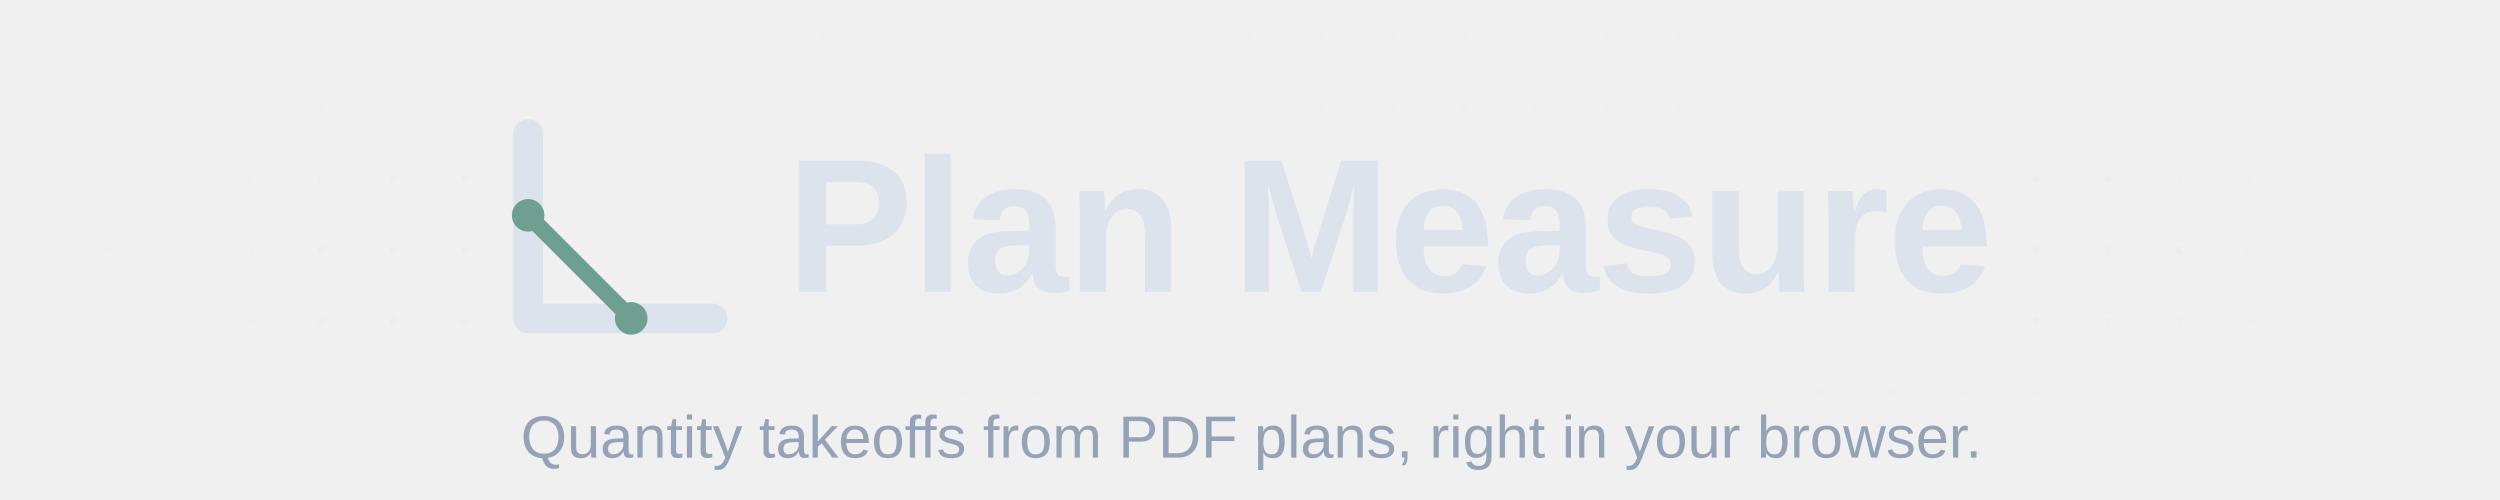
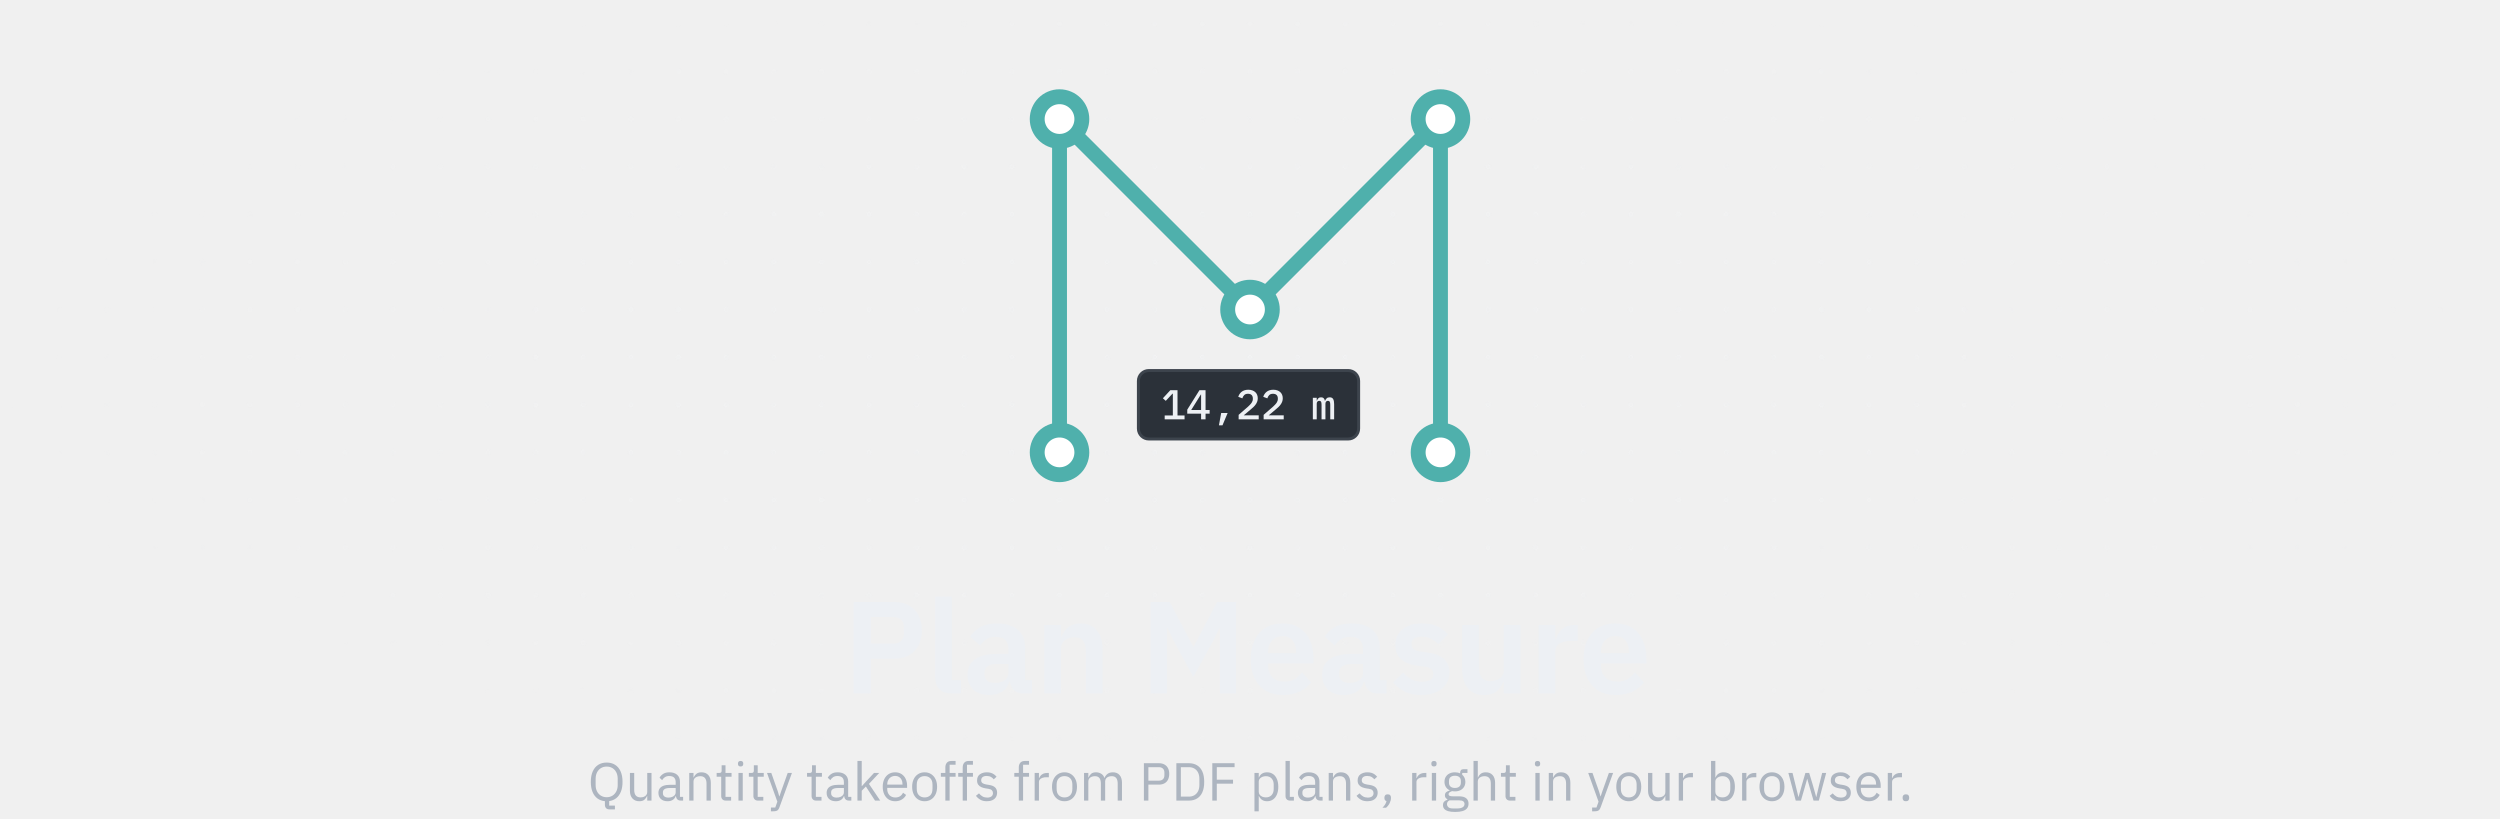
- <svg xmlns="http://www.w3.org/2000/svg" width="840" height="168" viewBox="0 0 840 168">
+ <svg xmlns="http://www.w3.org/2000/svg" width="840" height="275" viewBox="0 0 840 275">
  <defs>
-     <radialGradient id="fade" cx="50%" cy="50%" r="50%">
-       <stop offset="0" stop-color="#fff" stop-opacity="1" />
-       <stop offset="0.6" stop-color="#fff" stop-opacity="0.7" />
+     <path id="o-comma" d="M244 152H399L275 -145H190Z" />
+     <path id="o-four" d="M362 0V136H30V232L322 698H469V224H567V136H469V0ZM125 224H362V595H356Z" />
+     <path id="o-m" d="M44 0V516H137V449H142Q154 482 176.5 505.0Q199 528 241 528Q282 528 304.5 505.5Q327 483 333 444H337Q351 479 376.0 503.5Q401 528 448 528Q508 528 531.5 486.0Q555 444 555 363V0H462V349Q462 403 449.0 423.5Q436 444 407 444Q381 444 363.5 426.5Q346 409 346 374V0H253V349Q253 403 240.5 423.5Q228 444 199 444Q172 444 154.5 426.5Q137 409 137 374V0Z" />
+     <path id="o-one" d="M88 0V93H284V616H276L114 443L45 505L223 698H396V93H565V0Z" />
+     <path id="o-two" d="M545 0H63V107L291 306Q345 354 374.5 397.0Q404 440 404 488V499Q404 554 374.0 583.5Q344 613 287 613Q229 613 197.5 582.0Q166 551 152 503L54 540Q64 573 83.0 603.5Q102 634 131.5 658.0Q161 682 201.5 696.0Q242 710 295 710Q349 710 391.5 694.5Q434 679 463.0 652.0Q492 625 507.0 587.5Q522 550 522 505Q522 463 509.5 427.5Q497 392 474.5 359.5Q452 327 421.0 297.0Q390 267 353 237L184 95H545Z" />
+     <path id="r-D" d="M93 0V698H327Q414 698 478.5 659.5Q543 621 578.0 543.5Q613 466 613 349Q613 232 578.0 154.5Q543 77 478.5 38.5Q414 0 327 0ZM177 74H327Q385 74 429.0 100.0Q473 126 498.0 174.5Q523 223 523 292V406Q523 475 498.0 524.0Q473 573 429.0 598.5Q385 624 327 624H177Z" />
+     <path id="r-F" d="M177 0H93V698H509V624H177V390H480V316H177Z" />
+     <path id="r-P" d="M177 0H93V698H371Q434 698 477.5 673.5Q521 649 543.5 604.5Q566 560 566 498Q566 437 543.5 392.0Q521 347 477.5 322.5Q434 298 371 298H177ZM177 624V372H371Q404 372 427.5 383.5Q451 395 463.5 417.5Q476 440 476 472V524Q476 556 463.5 578.5Q451 601 427.5 612.5Q404 624 371 624Z" />
+     <path id="r-Q" d="M508 -94V-164H405Q364 -164 342.5 -140.5Q321 -117 321 -82V-11Q240 -3 181.0 40.5Q122 84 90.0 162.0Q58 240 58 349Q58 466 94.5 546.5Q131 627 197.5 668.5Q264 710 354 710Q444 710 510.5 668.5Q577 627 613.5 546.5Q650 466 650 349Q650 243 619.5 166.5Q589 90 533.5 46.0Q478 2 401 -9V-94ZM354 63Q415 63 461.0 91.5Q507 120 533.5 171.0Q560 222 560 291V407Q560 476 533.5 527.5Q507 579 461.0 607.0Q415 635 354 635Q294 635 247.5 607.0Q201 579 174.5 527.5Q148 476 148 407V291Q148 222 174.5 171.0Q201 120 247.5 91.5Q294 63 354 63Z" />
+     <path id="r-a" d="M505 0H460Q428 0 408.0 13.5Q388 27 379.0 51.0Q370 75 370 106V113L401 84H366Q350 37 310.5 12.5Q271 -12 217 -12Q135 -12 89.5 30.0Q44 72 44 144Q44 193 68.0 226.5Q92 260 140.5 277.5Q189 295 264 295H366V346Q366 401 336.0 430.0Q306 459 244 459Q198 459 166.0 438.0Q134 417 113 382L65 427Q86 468 132.0 498.0Q178 528 248 528Q341 528 393.5 482.0Q446 436 446 354V70H505ZM366 235H260Q192 235 160.0 215.0Q128 195 128 157V136Q128 98 156.0 77.0Q184 56 230 56Q270 56 300.5 68.5Q331 81 348.5 102.5Q366 124 366 150Z" />
+     <path id="r-b" d="M85 0V740H165V432H169Q189 481 228.0 504.5Q267 528 320 528Q385 528 432.0 495.0Q479 462 504.5 401.5Q530 341 530 258Q530 176 504.5 115.0Q479 54 432.0 21.0Q385 -12 320 -12Q267 -12 229.5 12.0Q192 36 169 84H165V0ZM298 60Q366 60 405.0 102.5Q444 145 444 214V302Q444 371 405.0 413.5Q366 456 298 456Q262 456 231.5 443.0Q201 430 183.0 408.0Q165 386 165 357V165Q165 132 183.0 108.5Q201 85 231.5 72.5Q262 60 298 60Z" />
+     <path id="r-comma" d="M136 117Q168 117 182.5 100.5Q197 84 197 58V44Q197 4 173.0 -46.0Q149 -96 106 -133H39Q69 -101 87.5 -72.5Q106 -44 114 -9Q94 -4 84.5 10.0Q75 24 75 44V58Q75 84 90.0 100.5Q105 117 136 117Z" />
+     <path id="r-e" d="M279 -12Q209 -12 157.0 21.5Q105 55 76.0 115.5Q47 176 47 258Q47 340 76.0 400.5Q105 461 157.0 494.5Q209 528 279 528Q348 528 398.0 495.5Q448 463 475.0 406.0Q502 349 502 276V238H131V214Q131 147 171.5 102.5Q212 58 284 58Q333 58 369.5 81.0Q406 104 426 147L483 106Q458 54 405.0 21.0Q352 -12 279 -12ZM279 461Q236 461 202.5 441.0Q169 421 150.0 385.5Q131 350 131 305V298H416V309Q416 355 399.0 389.0Q382 423 351.0 442.0Q320 461 279 461Z" />
+     <path id="r-f" d="M113 0V446H29V516H113V620Q113 673 141.0 706.5Q169 740 226 740H304V670H193V516H304V446H193V0Z" />
+     <path id="r-g" d="M520 -57Q520 -110 492.0 -144.5Q464 -179 408.5 -195.5Q353 -212 270 -212Q190 -212 139.5 -197.0Q89 -182 66.0 -153.5Q43 -125 43 -85Q43 -43 65.0 -19.0Q87 5 125 15V26Q103 37 91.0 54.5Q79 72 79 98Q79 137 104.0 157.5Q129 178 168 188V192Q122 214 96.5 255.0Q71 296 71 350Q71 403 95.0 443.0Q119 483 163.0 505.5Q207 528 265 528Q293 528 317.5 523.0Q342 518 363 508V517Q363 547 377.0 566.5Q391 586 423 586H500V516H402V483Q430 459 445.5 425.0Q461 391 461 350Q461 298 437.0 257.5Q413 217 369.0 194.5Q325 172 266 172Q253 172 240.0 173.5Q227 175 216 177Q191 170 169.5 156.5Q148 143 148 119Q148 96 170.0 88.0Q192 80 227 80H337Q433 80 476.5 43.5Q520 7 520 -57ZM445 -63Q445 -32 421.5 -13.5Q398 5 338 5H166Q141 -6 129.5 -23.5Q118 -41 118 -65Q118 -99 143.5 -123.0Q169 -147 230 -147H304Q371 -147 408.0 -126.0Q445 -105 445 -63ZM266 236Q317 236 347.0 260.5Q377 285 377 336V364Q377 415 347.0 439.5Q317 464 266 464Q215 464 185.0 439.5Q155 415 155 364V336Q155 285 185.0 260.5Q215 236 266 236Z" />
+     <path id="r-h" d="M85 0V740H165V432H169Q188 476 222.5 502.0Q257 528 315 528Q395 528 441.5 476.5Q488 425 488 331V0H408V317Q408 386 378.5 421.0Q349 456 291 456Q259 456 230.0 445.5Q201 435 183.0 413.0Q165 391 165 358V0Z" />
+     <path id="r-i" d="M125 637Q100 637 88.0 649.5Q76 662 76 682V695Q76 715 88.0 727.5Q100 740 125 740Q151 740 162.5 727.5Q174 715 174 695V682Q174 662 162.5 649.5Q151 637 125 637ZM85 0V516H165V0Z" />
+     <path id="r-k" d="M85 0V740H165V363V271H169L248 359L394 516H491L300 312L510 0H413L242 263L165 184V0Z" />
+     <path id="r-l" d="M241 0H170Q129 0 107.0 23.5Q85 47 85 83V740H165V70H241Z" />
+     <path id="r-m" d="M165 0H85V516H165V432H169Q186 472 217.0 500.0Q248 528 308 528Q359 528 402.0 503.5Q445 479 466 423H468Q482 465 520.5 496.5Q559 528 625 528Q704 528 748.5 476.5Q793 425 793 331V0H713V317Q713 385 686.0 420.5Q659 456 600 456Q569 456 541.0 445.5Q513 435 496.0 413.0Q479 391 479 358V0H399V317Q399 386 372.0 421.0Q345 456 288 456Q257 456 228.5 445.5Q200 435 182.5 413.0Q165 391 165 358Z" />
+     <path id="r-n" d="M165 0H85V516H165V432H169Q188 476 222.5 502.0Q257 528 315 528Q395 528 441.5 476.5Q488 425 488 331V0H408V317Q408 386 378.5 421.0Q349 456 291 456Q259 456 230.0 445.5Q201 435 183.0 413.0Q165 391 165 358Z" />
+     <path id="r-o" d="M280 -12Q211 -12 158.5 21.5Q106 55 76.5 115.5Q47 176 47 258Q47 340 76.5 400.5Q106 461 158.5 494.5Q211 528 280 528Q349 528 401.5 494.5Q454 461 483.5 400.5Q513 340 513 258Q513 176 483.5 115.5Q454 55 401.5 21.5Q349 -12 280 -12ZM280 59Q345 59 386.0 99.0Q427 139 427 221V295Q427 377 386.0 417.0Q345 457 280 457Q216 457 174.5 417.0Q133 377 133 295V221Q133 139 174.5 99.0Q216 59 280 59Z" />
+     <path id="r-p" d="M85 -200V516H165V432H169Q189 481 228.0 504.5Q267 528 320 528Q385 528 432.0 495.0Q479 462 504.5 401.5Q530 341 530 258Q530 176 504.5 115.0Q479 54 432.0 21.0Q385 -12 320 -12Q267 -12 229.5 12.0Q192 36 169 84H165V-200ZM298 60Q366 60 405.0 102.5Q444 145 444 214V302Q444 371 405.0 413.5Q366 456 298 456Q262 456 231.5 443.0Q201 430 183.0 408.0Q165 386 165 357V165Q165 132 183.0 108.5Q201 85 231.5 72.5Q262 60 298 60Z" />
+     <path id="r-period" d="M136 -12Q105 -12 90.0 4.5Q75 21 75 46V59Q75 85 90.0 101.0Q105 117 136 117Q168 117 182.5 101.0Q197 85 197 59V46Q197 21 182.5 4.5Q168 -12 136 -12Z" />
+     <path id="r-r" d="M165 0H85V516H165V421H170Q179 446 198.0 467.5Q217 489 247.0 502.5Q277 516 319 516H350V436H303Q260 436 229.0 424.5Q198 413 181.5 394.0Q165 375 165 350Z" />
+     <path id="r-s" d="M240 -12Q169 -12 120.0 15.5Q71 43 36 89L93 135Q123 98 160.0 77.0Q197 56 246 56Q297 56 325.5 78.0Q354 100 354 140Q354 170 334.5 192.0Q315 214 264 221L223 227Q176 234 138.0 250.5Q100 267 78.5 297.5Q57 328 57 376Q57 453 109.5 490.5Q162 528 241 528Q283 528 315.5 518.0Q348 508 374.0 489.5Q400 471 421 445L368 397Q351 421 318.0 440.5Q285 460 235 460Q186 460 160.0 438.5Q134 417 134 380Q134 343 159.5 325.5Q185 308 233 300L273 294Q359 281 395.0 244.5Q431 208 431 149Q431 99 408.0 63.0Q385 27 342.0 7.5Q299 -12 240 -12Z" />
+     <path id="r-t" d="M299 0H199Q158 0 136.0 24.0Q114 48 114 85V446H29V516H77Q103 516 112.5 526.5Q122 537 122 563V659H194V516H307V446H194V70H299Z" />
+     <path id="r-u" d="M403 0V84H399Q384 47 351.5 17.5Q319 -12 254 -12Q175 -12 127.5 39.5Q80 91 80 185V516H160V199Q160 130 190.0 95.0Q220 60 278 60Q310 60 338.5 70.5Q367 81 385.0 103.0Q403 125 403 159V516H483V0Z" />
+     <path id="r-w" d="M169 0 31 516H109L164 293L219 67H221L284 293L349 516H420L487 293L551 67H553L606 293L662 516H737L600 0H501L429 248L384 405H382L338 248L266 0Z" />
+     <path id="r-y" d="M278 165 403 516H482L251 -120Q240 -151 226.5 -168.5Q213 -186 191.0 -193.0Q169 -200 131 -200H90V-130H171L210 -20L17 516H97L221 165L245 81H250Z" />
+     <path id="s-M" d="M81.72 0V698H228.266L332.77 499.646L407.82 356.546H410.705L485.345 499.646L589.144 698H735.215V0H610.209V385.693V496.348H606.619L553.26 389.923L408.115 126.109L265.086 389.218L210.316 501.283H206.726V385.693V0Z" />
+     <path id="s-P" d="M213.661 0H81.72V698H396.381Q460.791 698 507.111 671.032Q553.431 644.065 578.398 595.335Q603.366 546.605 603.366 481.785Q603.366 417.26 578.398 368.734Q553.431 320.209 507.111 292.889Q460.791 265.569 396.381 265.569H213.661ZM213.661 583.109V380.46H383.69Q409.64 380.46 427.853 389.493Q446.065 398.525 456.097 416.09Q466.13 433.655 466.13 458.605V504.965Q466.13 530.619 456.097 547.832Q446.065 565.044 427.853 574.077Q409.64 583.109 383.69 583.109Z" />
+     <path id="s-a" d="M528.971 0H457.885Q429.41 0 406.942 13.5Q384.475 27 371.95 52.763Q359.425 78.525 359.425 113.755V124.985L391.13 89.64H355.425Q342.245 39.82 301.687 13.91Q261.13 -12 202.9 -12Q123.015 -12 79.982 30.353Q36.95 72.705 36.95 141.885Q36.95 195.82 63.417 231.083Q89.885 266.345 139.795 284.198Q189.705 302.05 260.475 302.05H349.08V340.36Q349.08 383.375 326.13 407.792Q303.18 432.209 251.755 432.209Q207.165 432.209 179.395 412.619Q151.625 393.029 133.445 365.785L57.245 434.05Q86 479.28 134.115 506.813Q182.23 534.345 260.69 534.345Q366.381 534.345 421.701 485.878Q477.021 437.41 477.021 347.655V101.726H528.971ZM349.08 225.13H267.05Q216.676 225.13 191.726 208.655Q166.776 192.18 166.776 160.525V143.755Q166.776 112.805 187.726 96.74Q208.676 80.676 245.51 80.676Q274.935 80.676 298.032 89.298Q321.13 97.92 335.105 114.838Q349.08 131.755 349.08 156.345Z" />
+     <path id="s-e" d="M285.345 -12Q208.295 -12 153.122 21.5Q97.95 55 68.597 116.558Q39.245 178.115 39.245 261.525Q39.245 344.23 67.892 405.435Q96.54 466.64 150.655 500.493Q204.77 534.345 281.115 534.345Q362.805 534.345 415.273 498.32Q467.74 462.295 493.33 402.475Q518.92 342.655 518.92 271.065V228.835H171.891V216.115Q171.891 159.69 203.931 125.061Q235.971 90.431 298.805 90.431Q346.395 90.431 377.255 110.611Q408.115 130.791 431.64 161.1L500.625 84.144Q468.575 40.605 413.108 14.302Q357.64 -12 285.345 -12ZM283.23 437.734Q249.395 437.734 224.356 422.317Q199.316 406.9 185.603 379.507Q171.891 352.115 171.891 315.575V307.87H385.684V317.46Q385.684 353.59 373.972 380.54Q362.26 407.49 339.367 422.612Q316.475 437.734 283.23 437.734Z" />
+     <path id="s-l" d="M270.611 0H202.431Q136.755 0 105.237 33.018Q73.72 66.035 73.72 126.006V740H201.661V101.726H270.611Z" />
+     <path id="s-n" d="M201.661 0H73.72V522.345H201.661V434.82H207.071Q222.546 476.705 257.398 505.525Q292.251 534.345 353.071 534.345Q433.071 534.345 476.398 480.818Q519.726 427.29 519.726 329.59V0H391.785V317Q391.785 372.351 371.802 400.428Q351.82 428.504 305.805 428.504Q279.571 428.504 255.796 419.414Q232.021 410.324 216.841 391.749Q201.661 373.173 201.661 345.31Z" />
+     <path id="s-r" d="M201.661 0H73.72V522.345H201.661V413.95H206.661Q213.546 441.77 230.431 466.442Q247.316 491.115 275.553 506.73Q303.791 522.345 345.086 522.345H372.561V401.454H332.611Q289.611 401.454 260.373 392.774Q231.136 384.094 216.398 366.504Q201.661 348.914 201.661 319.684Z" />
+     <path id="s-s" d="M244.935 -12Q170.41 -12 119.295 13.385Q68.18 38.77 28.95 84.065L107.1 159.676Q135.69 126.906 170.575 108.021Q205.46 89.136 250.23 89.136Q296.295 89.136 316.687 105.143Q337.08 121.151 337.08 149.165Q337.08 172.115 322.515 185.655Q307.95 199.195 273.165 204.08L220.885 210.785Q165.425 218.49 126.367 237.457Q87.31 256.425 67.22 289.04Q47.13 321.655 47.13 368.95Q47.13 445.245 101.392 489.795Q155.655 534.345 245.23 534.345Q296.395 534.345 332.773 524.698Q369.151 515.05 396.913 496.55Q424.676 478.05 449.201 452.05L373.64 376.555Q351 401.26 319.058 417.234Q287.115 433.209 249.1 433.209Q208.561 433.209 189.258 418.407Q169.956 403.605 169.956 378.59Q169.956 352.87 185.586 339.6Q201.215 326.33 237.935 320.445L291.33 313.035Q377.33 301.445 418.618 262.83Q459.906 224.215 459.906 158.87Q459.906 108.87 433.381 70.05Q406.856 31.23 358.568 9.615Q310.28 -12 244.935 -12Z" />
+     <path id="s-u" d="M386.08 0V86.82H381.375Q367.785 47.705 333.875 17.853Q299.965 -12 234.965 -12Q155.26 -12 111.637 41.263Q68.015 94.525 68.015 192.05V522.345H195.956V205.345Q195.956 151.151 217.143 122.496Q238.33 93.841 283.64 93.841Q309.295 93.841 332.86 102.931Q356.425 112.021 371.252 130.496Q386.08 148.971 386.08 176.625V522.345H514.021V0Z" />
+     <pattern id="g" x="12" y="0" width="16" height="16" patternUnits="userSpaceOnUse">
+       <circle cx="8.0" cy="8.0" r="1" fill="#EDF0F4" />
+     </pattern>
+     <radialGradient id="f" cx=".5" cy="0.45" r=".5">
+       <stop offset="0" stop-color="#fff" />
+       <stop offset=".6" stop-color="#fff" stop-opacity=".55" />
      <stop offset="1" stop-color="#fff" stop-opacity="0" />
    </radialGradient>
-     <path id="b-P" d="M1296 963Q1296 872 1265.5 787.5Q1235 703 1172.0 638.0Q1109 573 1012.0 534.5Q915 496 782 496H432V0H137V1409H770Q905 1409 1004.0 1376.5Q1103 1344 1168.0 1285.0Q1233 1226 1264.5 1144.0Q1296 1062 1296 963ZM999 958Q999 1067 933.5 1123.5Q868 1180 737 1180H432V723H745Q811 723 858.5 740.0Q906 757 937.5 788.0Q969 819 984.0 862.5Q999 906 999 958Z" />
-     <path id="b-l" d="M143 0V1484H424V0Z" />
-     <path id="b-a" d="M393 -20Q315 -20 253.5 1.5Q192 23 149.0 64.5Q106 106 83.0 167.0Q60 228 60 306Q60 402 93.5 467.5Q127 533 185.0 573.5Q243 614 321.0 632.5Q399 651 487 652L720 656V711Q720 770 709.5 809.5Q699 849 679.0 874.0Q659 899 629.5 909.5Q600 920 562 920Q527 920 499.5 913.0Q472 906 452.0 888.5Q432 871 419.5 841.5Q407 812 402 767L109 781Q121 852 153.0 910.5Q185 969 241.5 1012.0Q298 1055 380.5 1078.5Q463 1102 574 1102Q675 1102 754.0 1077.0Q833 1052 888.0 1002.5Q943 953 972.0 881.0Q1001 809 1001 714V320Q1001 282 1004.5 252.0Q1008 222 1017.5 201.5Q1027 181 1044.5 170.5Q1062 160 1090 160Q1122 160 1152 166V14Q1127 8 1107.0 3.0Q1087 -2 1067.0 -5.0Q1047 -8 1024.5 -10.0Q1002 -12 972 -12Q866 -12 815.5 40.0Q765 92 755 193H749Q693 92 605.5 36.0Q518 -20 393 -20ZM720 501 576 499Q531 497 490.5 491.5Q450 486 419.5 468.5Q389 451 371.0 418.0Q353 385 353 328Q353 251 388.5 213.5Q424 176 483 176Q537 176 581.0 199.0Q625 222 655.5 259.5Q686 297 703.0 346.0Q720 395 720 446Z" />
-     <path id="b-n" d="M844 0V607Q844 670 834.0 722.5Q824 775 801.0 812.5Q778 850 741.0 871.0Q704 892 651 892Q600 892 558.5 869.5Q517 847 487.0 805.5Q457 764 440.5 706.5Q424 649 424 580V0H143V840Q143 875 142.5 912.0Q142 949 140.5 982.5Q139 1016 138.0 1042.5Q137 1069 135 1082H403Q405 1070 407.0 1043.5Q409 1017 411.0 985.0Q413 953 414.5 921.0Q416 889 416 867H420Q477 991 563.0 1047.0Q649 1103 768 1103Q866 1103 933.5 1071.0Q1001 1039 1043.5 983.0Q1086 927 1105.0 851.0Q1124 775 1124 687V0Z" />
-     <path id="b-M" d="M1307 0V854Q1307 905 1308.5 959.0Q1310 1013 1312 1058Q1315 1111 1317 1161Q1296 1082 1277 1011Q1269 981 1260.0 949.0Q1251 917 1242.5 887.0Q1234 857 1226.0 831.0Q1218 805 1212 786L958 0H748L494 786Q488 805 480.5 831.0Q473 857 464.5 887.0Q456 917 447.0 949.0Q438 981 429 1011Q409 1082 387 1161Q390 1103 393 1047Q395 999 397.0 946.0Q399 893 399 854V0H137V1409H532L784 621Q794 590 805.5 545.0Q817 500 828 458Q840 409 854 356Q868 408 881 456Q887 477 893.0 499.0Q899 521 905.0 542.0Q911 563 917.0 582.0Q923 601 928 616L1176 1409H1569V0Z" />
-     <path id="b-e" d="M586 -20Q469 -20 375.5 14.5Q282 49 216.0 119.5Q150 190 115.0 296.5Q80 403 80 546Q80 701 121.5 807.0Q163 913 233.5 978.5Q304 1044 396.0 1073.0Q488 1102 590 1102Q718 1102 808.5 1057.5Q899 1013 957.0 933.0Q1015 853 1042.0 741.5Q1069 630 1069 495V487H375Q375 419 387.0 360.5Q399 302 426.0 259.5Q453 217 496.0 192.5Q539 168 600 168Q674 168 721.0 199.5Q768 231 788 297L1053 274Q1035 228 1002.5 176.0Q970 124 916.0 80.5Q862 37 781.5 8.5Q701 -20 586 -20ZM586 925Q543 925 505.5 910.5Q468 896 440.5 864.5Q413 833 396.0 783.0Q379 733 377 663H797Q789 794 734.0 859.5Q679 925 586 925Z" />
-     <path id="b-s" d="M1055 316Q1055 238 1022.5 176.0Q990 114 928.0 70.5Q866 27 776.0 3.5Q686 -20 571 -20Q468 -20 385.0 -5.0Q302 10 239.5 44.5Q177 79 135.0 134.0Q93 189 72 270L319 307Q331 262 352.0 234.0Q373 206 404.0 191.0Q435 176 476.5 171.0Q518 166 571 166Q619 166 660.5 171.5Q702 177 732.5 190.5Q763 204 780.0 228.5Q797 253 797 290Q797 332 772.5 356.5Q748 381 705.5 396.5Q663 412 605.5 423.5Q548 435 483 450Q415 465 349.0 486.0Q283 507 231.0 543.0Q179 579 147.0 634.5Q115 690 115 775Q115 852 145.0 912.5Q175 973 233.0 1015.5Q291 1058 376.5 1080.5Q462 1103 573 1103Q661 1103 737.0 1086.5Q813 1070 873.0 1034.5Q933 999 973.5 944.0Q1014 889 1030 811L781 785Q774 824 756.0 849.5Q738 875 711.5 890.0Q685 905 650.0 910.5Q615 916 573 916Q473 916 423.0 890.5Q373 865 373 805Q373 768 393.5 746.0Q414 724 451.5 709.5Q489 695 540.5 684.5Q592 674 653 659Q728 643 800.5 621.5Q873 600 929.5 562.5Q986 525 1020.5 466.0Q1055 407 1055 316Z" />
-     <path id="b-u" d="M408 1082V475Q408 412 418.0 359.5Q428 307 451.0 269.5Q474 232 510.5 211.0Q547 190 600 190Q651 190 692.5 212.5Q734 235 764.0 276.5Q794 318 810.5 375.5Q827 433 827 502V1082H1108V242Q1108 208 1108.5 170.5Q1109 133 1110.5 99.5Q1112 66 1113.5 39.5Q1115 13 1116 0H848Q847 12 844.5 38.5Q842 65 840.5 97.0Q839 129 837.5 161.0Q836 193 836 215H831Q775 92 688.5 36.0Q602 -20 483 -20Q386 -20 318.0 12.0Q250 44 207.5 99.5Q165 155 146.0 231.0Q127 307 127 395V1082Z" />
-     <path id="b-r" d="M143 0V828Q143 863 142.5 902.0Q142 941 140.5 976.5Q139 1012 138.0 1040.5Q137 1069 135 1082H403Q405 1070 407.0 1040.5Q409 1011 411.0 976.0Q413 941 414.5 906.5Q416 872 416 851H420Q441 910 462.0 956.5Q483 1003 511.5 1035.5Q540 1068 580.0 1085.5Q620 1103 679 1103Q704 1103 728.5 1098.5Q753 1094 766 1088V853Q739 859 711.5 863.5Q684 868 646 868Q541 868 482.5 783.0Q424 698 424 531V0Z" />
-     <path id="r-Q" d="M1495 711Q1495 562 1456.5 438.5Q1418 315 1345.5 222.0Q1273 129 1167.5 70.5Q1062 12 928 -6Q949 -70 975.5 -115.0Q1002 -160 1036.0 -188.5Q1070 -217 1111.5 -230.5Q1153 -244 1204 -244Q1232 -244 1264.0 -240.0Q1296 -236 1319 -231V-365Q1281 -374 1235.5 -380.5Q1190 -387 1141 -387Q1055 -387 991.0 -361.5Q927 -336 878.5 -288.5Q830 -241 795.0 -172.0Q760 -103 733 -16Q575 -8 455.5 49.5Q336 107 256.5 203.5Q177 300 137.0 429.5Q97 559 97 711Q97 876 143.0 1009.0Q189 1142 278.0 1235.5Q367 1329 497.5 1379.5Q628 1430 797 1430Q965 1430 1095.5 1379.0Q1226 1328 1314.5 1234.0Q1403 1140 1449.0 1007.0Q1495 874 1495 711ZM1300 711Q1300 838 1267.5 942.0Q1235 1046 1171.5 1120.0Q1108 1194 1014.0 1234.0Q920 1274 797 1274Q671 1274 576.0 1234.0Q481 1194 417.5 1120.0Q354 1046 322.5 942.0Q291 838 291 711Q291 584 323.5 478.5Q356 373 419.5 296.5Q483 220 577.5 177.5Q672 135 795 135Q927 135 1022.5 178.0Q1118 221 1179.5 297.5Q1241 374 1270.5 480.0Q1300 586 1300 711Z" />
-     <path id="r-u" d="M314 1082V396Q314 317 325.5 264.0Q337 211 363.0 178.5Q389 146 431.5 132.5Q474 119 537 119Q601 119 652.5 141.5Q704 164 740.5 206.5Q777 249 797.0 311.5Q817 374 817 455V1082H997V231Q997 197 997.5 159.5Q998 122 999.0 88.5Q1000 55 1001.0 31.0Q1002 7 1003 0H833Q832 5 831.0 27.0Q830 49 828.5 77.5Q827 106 826.0 135.5Q825 165 825 185H822Q796 138 765.0 100.0Q734 62 693.0 35.5Q652 9 599.0 -5.5Q546 -20 476 -20Q386 -20 321.0 2.0Q256 24 214.0 70.0Q172 116 152.5 188.0Q133 260 133 361V1082Z" />
-     <path id="r-a" d="M414 -20Q251 -20 169.0 66.0Q87 152 87 302Q87 409 127.5 477.5Q168 546 233.5 585.0Q299 624 383.0 639.0Q467 654 554 656L797 660V719Q797 786 783.0 833.0Q769 880 740.0 909.0Q711 938 667.5 951.5Q624 965 565 965Q513 965 471.0 957.5Q429 950 398.0 930.5Q367 911 348.0 877.5Q329 844 323 793L135 810Q145 874 173.0 927.5Q201 981 252.5 1020.0Q304 1059 381.5 1080.5Q459 1102 569 1102Q773 1102 876.0 1008.5Q979 915 979 738V272Q979 192 1000.0 151.5Q1021 111 1080 111Q1095 111 1110.0 113.0Q1125 115 1139 118V6Q1105 -2 1071.5 -6.0Q1038 -10 1000 -10Q949 -10 912.5 3.5Q876 17 853.0 44.5Q830 72 818.0 112.5Q806 153 803 207H797Q768 155 733.5 113.0Q699 71 653.0 41.5Q607 12 548.5 -4.0Q490 -20 414 -20ZM455 115Q541 115 605.5 146.5Q670 178 712.5 227.0Q755 276 776.0 334.0Q797 392 797 445V534L600 530Q534 529 474.5 520.5Q415 512 370.0 487.0Q325 462 298.5 417.0Q272 372 272 299Q272 211 319.5 163.0Q367 115 455 115Z" />
-     <path id="r-n" d="M825 0V686Q825 765 813.5 818.0Q802 871 776.0 903.5Q750 936 707.5 949.5Q665 963 602 963Q538 963 486.5 940.5Q435 918 398.5 875.5Q362 833 342.0 770.5Q322 708 322 627V0H142V851Q142 885 141.5 922.5Q141 960 140.0 993.5Q139 1027 138.0 1051.0Q137 1075 136 1082H306Q307 1077 308.0 1055.0Q309 1033 310.5 1004.5Q312 976 313.0 946.5Q314 917 314 897H317Q343 944 374.0 982.0Q405 1020 446.0 1046.5Q487 1073 540.0 1087.5Q593 1102 663 1102Q753 1102 818.0 1080.0Q883 1058 925.0 1012.0Q967 966 986.5 893.5Q1006 821 1006 721V0Z" />
-     <path id="r-t" d="M554 8Q513 -3 470.5 -9.5Q428 -16 372 -16Q156 -16 156 229V951H31V1082H163L216 1324H336V1082H536V951H336V268Q336 190 361.5 158.5Q387 127 450 127Q476 127 500.5 131.0Q525 135 554 141Z" />
-     <path id="r-i" d="M137 1312V1484H317V1312ZM137 0V1082H317V0Z" />
-     <path id="r-y" d="M604 0Q566 -98 526.5 -176.5Q487 -255 438.0 -310.5Q389 -366 329.0 -395.5Q269 -425 191 -425Q157 -425 128.0 -423.0Q99 -421 67 -414V-279Q86 -282 110.0 -283.5Q134 -285 151 -285Q230 -285 298.0 -226.0Q366 -167 417 -38L434 5L5 1082H197L425 484Q435 457 450.5 412.0Q466 367 481.5 322.0Q497 277 509.0 241.0Q521 205 523 196Q526 207 537.5 239.5Q549 272 563.5 312.0Q578 352 593.0 393.0Q608 434 618 464L830 1082H1020Z" />
-     <path id="r-k" d="M816 0 450 494 318 385V0H138V1484H318V557L793 1082H1004L565 617L1027 0Z" />
-     <path id="r-e" d="M276 503Q276 418 293.5 346.5Q311 275 347.5 223.5Q384 172 441.0 143.5Q498 115 578 115Q695 115 765.5 162.0Q836 209 861 281L1019 236Q1002 191 971.5 145.5Q941 100 890.0 63.5Q839 27 762.5 3.5Q686 -20 578 -20Q338 -20 212.5 123.0Q87 266 87 548Q87 700 125.0 805.5Q163 911 229.0 977.0Q295 1043 383.0 1072.5Q471 1102 571 1102Q707 1102 798.5 1058.0Q890 1014 945.5 936.5Q1001 859 1024.5 754.0Q1048 649 1048 527V503ZM862 641Q847 812 775.0 890.5Q703 969 568 969Q523 969 473.5 954.5Q424 940 382.0 903.0Q340 866 311.0 802.5Q282 739 278 641Z" />
-     <path id="r-o" d="M1053 542Q1053 258 928.0 119.0Q803 -20 565 -20Q452 -20 363.0 14.0Q274 48 212.5 118.0Q151 188 118.5 293.5Q86 399 86 542Q86 1102 571 1102Q697 1102 788.5 1067.0Q880 1032 938.5 962.0Q997 892 1025.0 787.0Q1053 682 1053 542ZM864 542Q864 668 844.5 750.0Q825 832 787.5 881.0Q750 930 696.0 949.5Q642 969 574 969Q505 969 449.5 948.5Q394 928 355.0 878.5Q316 829 295.5 747.0Q275 665 275 542Q275 416 297.0 333.5Q319 251 357.5 202.0Q396 153 448.5 133.0Q501 113 563 113Q632 113 688.0 132.5Q744 152 783.0 201.0Q822 250 843.0 333.0Q864 416 864 542Z" />
-     <path id="r-f" d="M361 951V0H181V951H29V1082H181V1204Q181 1263 192.0 1313.5Q203 1364 232.5 1401.5Q262 1439 313.0 1460.5Q364 1482 445 1482Q477 1482 511.5 1479.0Q546 1476 572 1470V1333Q555 1336 532.5 1338.5Q510 1341 492 1341Q452 1341 426.5 1330.0Q401 1319 386.5 1298.5Q372 1278 366.5 1248.0Q361 1218 361 1179V1082H572V951Z" />
-     <path id="r-s" d="M950 299Q950 223 920.5 163.5Q891 104 835.0 63.5Q779 23 697.5 1.5Q616 -20 511 -20Q417 -20 341.5 -5.5Q266 9 209.0 41.0Q152 73 113.5 125.5Q75 178 57 254L216 285Q239 198 311.0 157.5Q383 117 511 117Q569 117 617.5 125.0Q666 133 701.0 152.5Q736 172 755.5 204.5Q775 237 775 285Q775 334 752.0 365.5Q729 397 688.0 418.0Q647 439 588.5 454.5Q530 470 460 489Q395 506 331.0 527.0Q267 548 215.5 582.5Q164 617 132.0 668.0Q100 719 100 796Q100 944 205.5 1021.5Q311 1099 513 1099Q692 1099 797.5 1036.0Q903 973 931 834L769 814Q760 856 736.0 884.5Q712 913 678.0 930.5Q644 948 601.5 955.5Q559 963 513 963Q391 963 333.0 926.0Q275 889 275 814Q275 770 296.5 741.5Q318 713 356.5 693.5Q395 674 449.0 659.5Q503 645 568 629Q611 618 656.0 605.5Q701 593 743.5 575.5Q786 558 823.5 534.5Q861 511 889.0 478.0Q917 445 933.5 401.0Q950 357 950 299Z" />
-     <path id="r-r" d="M142 0V830Q142 864 141.5 899.5Q141 935 140.0 968.0Q139 1001 138.0 1030.0Q137 1059 136 1082H306Q307 1059 308.5 1029.5Q310 1000 311.5 969.0Q313 938 313.5 909.5Q314 881 314 861H318Q337 923 358.5 968.5Q380 1014 409.0 1043.5Q438 1073 478.0 1087.5Q518 1102 575 1102Q597 1102 617.0 1098.5Q637 1095 648 1092V927Q630 932 606.0 934.5Q582 937 552 937Q490 937 446.5 909.0Q403 881 375.5 831.5Q348 782 335.0 713.5Q322 645 322 564V0Z" />
-     <path id="r-m" d="M768 0V686Q768 765 758.0 818.0Q748 871 724.5 903.5Q701 936 663.0 949.5Q625 963 570 963Q513 963 467.0 940.5Q421 918 388.5 875.5Q356 833 338.5 770.5Q321 708 321 627V0H142V851Q142 885 141.5 922.5Q141 960 140.0 993.5Q139 1027 138.0 1051.0Q137 1075 136 1082H306Q307 1077 308.0 1055.0Q309 1033 310.5 1004.5Q312 976 313.0 946.5Q314 917 314 897H317Q341 944 369.0 982.0Q397 1020 434.5 1046.5Q472 1073 520.5 1087.5Q569 1102 633 1102Q756 1102 827.5 1053.0Q899 1004 927 897H930Q954 944 984.0 982.0Q1014 1020 1054.0 1046.5Q1094 1073 1144.0 1087.5Q1194 1102 1258 1102Q1340 1102 1399.5 1080.0Q1459 1058 1497.0 1012.0Q1535 966 1553.0 893.5Q1571 821 1571 721V0H1393V686Q1393 765 1383.0 818.0Q1373 871 1349.5 903.5Q1326 936 1288.0 949.5Q1250 963 1195 963Q1138 963 1092.0 941.5Q1046 920 1013.5 878.0Q981 836 963.5 773.0Q946 710 946 627V0Z" />
-     <path id="r-P" d="M1258 985Q1258 893 1227.5 813.5Q1197 734 1136.5 675.5Q1076 617 985.0 583.0Q894 549 773 549H359V0H168V1409H761Q886 1409 979.0 1378.5Q1072 1348 1134.0 1292.5Q1196 1237 1227.0 1158.5Q1258 1080 1258 985ZM1066 983Q1066 1117 984.0 1186.5Q902 1256 738 1256H359V700H746Q911 700 988.5 773.0Q1066 846 1066 983Z" />
-     <path id="r-D" d="M1381 719Q1381 543 1328.0 408.5Q1275 274 1183.0 183.5Q1091 93 965.5 46.5Q840 0 695 0H168V1409H634Q797 1409 934.5 1368.5Q1072 1328 1171.0 1243.5Q1270 1159 1325.5 1029.0Q1381 899 1381 719ZM1189 719Q1189 862 1148.0 963.5Q1107 1065 1033.0 1130.0Q959 1195 856.0 1225.5Q753 1256 630 1256H359V153H673Q784 153 878.5 189.0Q973 225 1042.0 296.0Q1111 367 1150.0 473.0Q1189 579 1189 719Z" />
-     <path id="r-F" d="M359 1253V729H1145V571H359V0H168V1409H1169V1253Z" />
-     <path id="r-p" d="M1053 546Q1053 423 1033.0 319.0Q1013 215 966.5 140.0Q920 65 843.5 22.5Q767 -20 655 -20Q539 -20 452.0 24.0Q365 68 319 168H314Q315 166 315.5 150.0Q316 134 316.5 110.0Q317 86 317.5 56.5Q318 27 318 -2V-425H138V861Q138 900 137.5 936.0Q137 972 136.0 1001.5Q135 1031 134.0 1052.0Q133 1073 132 1082H306Q307 1079 308.5 1061.0Q310 1043 311.5 1017.5Q313 992 314.5 963.0Q316 934 316 908H320Q345 960 377.0 996.5Q409 1033 450.0 1056.5Q491 1080 541.5 1090.5Q592 1101 655 1101Q767 1101 843.5 1061.0Q920 1021 966.5 948.5Q1013 876 1033.0 773.5Q1053 671 1053 546ZM864 542Q864 642 852.0 720.0Q840 798 810.5 852.0Q781 906 732.0 934.0Q683 962 609 962Q549 962 496.0 945.0Q443 928 403.5 880.0Q364 832 341.0 747.5Q318 663 318 528Q318 413 337.0 333.5Q356 254 392.5 205.0Q429 156 483.0 134.5Q537 113 607 113Q682 113 731.5 142.0Q781 171 810.5 226.0Q840 281 852.0 360.5Q864 440 864 542Z" />
-     <path id="r-l" d="M138 0V1484H318V0Z" />
-     <path id="r-comma" d="M385 219V51Q385 -2 380.5 -45.5Q376 -89 366.0 -126.5Q356 -164 341.5 -197.0Q327 -230 307 -262H184Q229 -197 253.5 -131.0Q278 -65 278 0H190V219Z" />
-     <path id="r-g" d="M548 -425Q455 -425 383.0 -406.0Q311 -387 260.0 -351.5Q209 -316 177.0 -267.0Q145 -218 131 -158L312 -132Q330 -207 391.5 -247.5Q453 -288 553 -288Q614 -288 664.0 -271.0Q714 -254 749.0 -216.5Q784 -179 803.0 -119.0Q822 -59 822 27V201H820Q800 160 770.5 122.5Q741 85 698.5 56.0Q656 27 600.0 9.5Q544 -8 472 -8Q369 -8 295.5 26.5Q222 61 175.5 130.0Q129 199 107.5 301.5Q86 404 86 539Q86 669 107.5 773.0Q129 877 177.5 949.5Q226 1022 303.5 1060.5Q381 1099 492 1099Q607 1099 691.5 1046.5Q776 994 822 897H824Q824 922 825.5 953.0Q827 984 828.5 1011.5Q830 1039 832.0 1059.0Q834 1079 836 1082H1007Q1006 1073 1005.0 1051.5Q1004 1030 1003.0 1000.0Q1002 970 1001.5 933.5Q1001 897 1001 858V31Q1001 -196 889.5 -310.5Q778 -425 548 -425ZM822 541Q822 654 797.5 734.5Q773 815 733.0 866.0Q693 917 641.5 941.0Q590 965 536 965Q467 965 417.5 941.0Q368 917 335.5 865.5Q303 814 287.5 733.5Q272 653 272 541Q272 424 287.5 344.5Q303 265 335.0 216.0Q367 167 416.0 146.0Q465 125 533 125Q587 125 638.5 148.0Q690 171 731.0 221.0Q772 271 797.0 350.0Q822 429 822 541Z" />
-     <path id="r-h" d="M317 897Q347 952 382.0 990.5Q417 1029 459.0 1054.0Q501 1079 551.0 1090.5Q601 1102 663 1102Q767 1102 833.5 1074.0Q900 1046 938.5 995.5Q977 945 991.5 875.0Q1006 805 1006 721V0H825V686Q825 755 816.5 807.0Q808 859 784.0 893.5Q760 928 716.0 945.5Q672 963 602 963Q538 963 486.5 940.0Q435 917 398.5 875.0Q362 833 342.0 773.0Q322 713 322 638V0H142V1484H322V1098Q322 1065 321.0 1032.0Q320 999 318.5 971.0Q317 943 316.0 923.5Q315 904 314 897Z" />
-     <path id="r-b" d="M1053 546Q1053 -20 655 -20Q532 -20 450.5 24.5Q369 69 318 168H316Q316 142 314.5 114.0Q313 86 311.5 62.0Q310 38 308.5 21.0Q307 4 306 0H132Q133 9 134.0 30.5Q135 52 136.0 82.0Q137 112 137.5 148.0Q138 184 138 223V1484H318V1061Q318 1031 317.5 1003.5Q317 976 316 955Q315 930 314 908H318Q368 1012 450.5 1057.0Q533 1102 655 1102Q860 1102 956.5 964.0Q1053 826 1053 546ZM864 540Q864 652 850.0 732.0Q836 812 805.0 863.5Q774 915 726.0 939.0Q678 963 609 963Q538 963 483.5 940.0Q429 917 392.5 866.0Q356 815 337.0 732.0Q318 649 318 529Q318 413 337.0 334.0Q356 255 392.5 205.5Q429 156 483.0 134.5Q537 113 607 113Q673 113 721.0 136.0Q769 159 801.0 210.0Q833 261 848.5 342.5Q864 424 864 540Z" />
-     <path id="r-w" d="M1174 0H965L792 698Q784 725 775.5 765.0Q767 805 759 843Q749 887 740 934Q731 889 721 845Q713 807 703.5 766.0Q694 725 686 694L508 0H300L-3 1082H175L358 347Q365 324 372.0 290.5Q379 257 386 225Q393 188 401 149Q409 187 418 223Q426 254 434.0 286.0Q442 318 448 339L644 1082H837L1026 339Q1033 313 1041.0 280.0Q1049 247 1056 218Q1064 184 1072 149Q1080 187 1088 223Q1095 254 1102.5 287.5Q1110 321 1117 347L1308 1082H1484Z" />
-     <path id="r-period" d="M187 0V219H382V0Z" />
-     <filter id="soft" x="-20%" y="-20%" width="140%" height="140%">
-       <feGaussianBlur stdDeviation="8" />
-     </filter>
-     <mask id="m" maskUnits="userSpaceOnUse" x="0" y="0" width="840" height="168">
-       <rect width="840" height="168" fill="url(#fade)" />
-       <g fill="#000" filter="url(#soft)">
-         <rect x="162.4" y="30.0" width="515.1" height="92.0" />
-         <rect x="165.9" y="130.0" width="508.2" height="37.9" />
-       </g>
+     <mask id="m">
+       <rect width="840" height="281" fill="url(#f)" />
    </mask>
-     <pattern id="grid" width="24" height="24" patternUnits="userSpaceOnUse" x="0.0" y="0.0">
-       <circle cx="12" cy="12" r="1.25" fill="#CBD5E1" fill-opacity="0.2" />
-     </pattern>
  </defs>
-   <rect width="840" height="168" fill="url(#grid)" mask="url(#m)" />
-   <g transform="translate(150.113 17.671) scale(0.22785)" fill="none" stroke-linecap="round" stroke-linejoin="round">
-     <path d="M120 120V392H392" stroke="#DCE3EC" stroke-width="44" />
-     <path d="M120 240L272 392" stroke="#6E9F91" stroke-width="24" />
-     <circle cx="120" cy="240" r="24" fill="#6E9F91" stroke="none" />
-     <circle cx="272" cy="392" r="24" fill="#6E9F91" stroke="none" />
+   <rect width="840" height="281" fill="url(#g)" mask="url(#m)" opacity="0.18" />
+   <polyline points="356,152 356,40 420,104 484,40 484,152" fill="none" stroke="#4FB0AC" stroke-width="5" stroke-linejoin="round" />
+   <circle cx="356" cy="152" r="7.5" fill="#FFFFFF" stroke="#4FB0AC" stroke-width="5" />
+   <circle cx="356" cy="40" r="7.5" fill="#FFFFFF" stroke="#4FB0AC" stroke-width="5" />
+   <circle cx="420" cy="104" r="7.5" fill="#FFFFFF" stroke="#4FB0AC" stroke-width="5" />
+   <circle cx="484" cy="40" r="7.5" fill="#FFFFFF" stroke="#4FB0AC" stroke-width="5" />
+   <circle cx="484" cy="152" r="7.5" fill="#FFFFFF" stroke="#4FB0AC" stroke-width="5" />
+   <rect x="382.5" y="124.5" width="74" height="23" rx="3.5" fill="#2B3139" stroke="#3D444D" />
+   <g fill="#EDF0F4" transform="translate(390.10 140.89) scale(0.014 -0.014)">
+     <use href="#o-one" x="0" />
+     <use href="#o-four" x="600" />
+     <use href="#o-comma" x="1200" />
+     <use href="#o-two" x="1800" />
+     <use href="#o-two" x="2400" />
+     <use href="#o-m" x="3600" />
  </g>
-   <g fill="#DCE3EC">
-     <g transform="translate(264.16 98.02) scale(0.03125 -0.03125)">
-       <use href="#b-P" x="0" />
-       <use href="#b-l" x="1346" />
-       <use href="#b-a" x="1894" />
-       <use href="#b-n" x="3013" />
-       <use href="#b-M" x="4792" />
-       <use href="#b-e" x="6477" />
-       <use href="#b-a" x="7596" />
-       <use href="#b-s" x="8714" />
-       <use href="#b-u" x="9833" />
-       <use href="#b-r" x="11063" />
-       <use href="#b-e" x="11840" />
-     </g>
+   <g fill="#EDF0F4" transform="translate(283.20 233.00) scale(0.044 -0.044)">
+     <use href="#s-P" x="0" />
+     <use href="#s-l" x="631" />
+     <use href="#s-a" x="915" />
+     <use href="#s-n" x="1464" />
+     <use href="#s-M" x="2268" />
+     <use href="#s-e" x="3075" />
+     <use href="#s-a" x="3623" />
+     <use href="#s-s" x="4172" />
+     <use href="#s-u" x="4661" />
+     <use href="#s-r" x="5239" />
+     <use href="#s-e" x="5617" />
  </g>
-   <g fill="#94A3B8">
-     <g transform="translate(174.97 153.76) scale(0.009766 -0.009766)">
-       <use href="#r-Q" x="0" />
-       <use href="#r-u" x="1593" />
-       <use href="#r-a" x="2732" />
-       <use href="#r-n" x="3871" />
-       <use href="#r-t" x="5010" />
-       <use href="#r-i" x="5579" />
-       <use href="#r-t" x="6034" />
-       <use href="#r-y" x="6603" />
-       <use href="#r-t" x="8196" />
-       <use href="#r-a" x="8765" />
-       <use href="#r-k" x="9904" />
-       <use href="#r-e" x="10928" />
-       <use href="#r-o" x="12067" />
-       <use href="#r-f" x="13206" />
-       <use href="#r-f" x="13738" />
-       <use href="#r-s" x="14307" />
-       <use href="#r-f" x="15900" />
-       <use href="#r-r" x="16469" />
-       <use href="#r-o" x="17151" />
-       <use href="#r-m" x="18290" />
-       <use href="#r-P" x="20565" />
-       <use href="#r-D" x="21931" />
-       <use href="#r-F" x="23410" />
-       <use href="#r-p" x="25230" />
-       <use href="#r-l" x="26369" />
-       <use href="#r-a" x="26824" />
-       <use href="#r-n" x="27963" />
-       <use href="#r-s" x="29102" />
-       <use href="#r-comma" x="30126" />
-       <use href="#r-r" x="31264" />
-       <use href="#r-i" x="31946" />
-       <use href="#r-g" x="32401" />
-       <use href="#r-h" x="33540" />
-       <use href="#r-t" x="34679" />
-       <use href="#r-i" x="35817" />
-       <use href="#r-n" x="36272" />
-       <use href="#r-y" x="37980" />
-       <use href="#r-o" x="39004" />
-       <use href="#r-u" x="40143" />
-       <use href="#r-r" x="41282" />
-       <use href="#r-b" x="42533" />
-       <use href="#r-r" x="43672" />
-       <use href="#r-o" x="44354" />
-       <use href="#r-w" x="45493" />
-       <use href="#r-s" x="46972" />
-       <use href="#r-e" x="47996" />
-       <use href="#r-r" x="49135" />
-       <use href="#r-period" x="49704" />
-     </g>
+   <g fill="#ADB5C0" transform="translate(197.47 269.00) scale(0.018 -0.018)">
+     <use href="#r-Q" x="0" />
+     <use href="#r-u" x="708" />
+     <use href="#r-a" x="1276" />
+     <use href="#r-n" x="1810" />
+     <use href="#r-t" x="2378" />
+     <use href="#r-i" x="2729" />
+     <use href="#r-t" x="2979" />
+     <use href="#r-y" x="3330" />
+     <use href="#r-t" x="4065" />
+     <use href="#r-a" x="4416" />
+     <use href="#r-k" x="4950" />
+     <use href="#r-e" x="5460" />
+     <use href="#r-o" x="6009" />
+     <use href="#r-f" x="6563" />
+     <use href="#r-f" x="6887" />
+     <use href="#r-s" x="7211" />
+     <use href="#r-f" x="7934" />
+     <use href="#r-r" x="8258" />
+     <use href="#r-o" x="8620" />
+     <use href="#r-m" x="9180" />
+     <use href="#r-P" x="10289" />
+     <use href="#r-D" x="10895" />
+     <use href="#r-F" x="11566" />
+     <use href="#r-p" x="12361" />
+     <use href="#r-l" x="12941" />
+     <use href="#r-a" x="13213" />
+     <use href="#r-n" x="13747" />
+     <use href="#r-s" x="14315" />
+     <use href="#r-comma" x="14797" />
+     <use href="#r-r" x="15305" />
+     <use href="#r-i" x="15672" />
+     <use href="#r-g" x="15922" />
+     <use href="#r-h" x="16450" />
+     <use href="#r-t" x="17018" />
+     <use href="#r-i" x="17605" />
+     <use href="#r-n" x="17855" />
+     <use href="#r-y" x="18659" />
+     <use href="#r-o" x="19153" />
+     <use href="#r-u" x="19713" />
+     <use href="#r-r" x="20281" />
+     <use href="#r-b" x="20884" />
+     <use href="#r-r" x="21464" />
+     <use href="#r-o" x="21826" />
+     <use href="#r-w" x="22381" />
+     <use href="#r-s" x="23147" />
+     <use href="#r-e" x="23634" />
+     <use href="#r-r" x="24183" />
+     <use href="#r-period" x="24470" />
  </g>
</svg>
